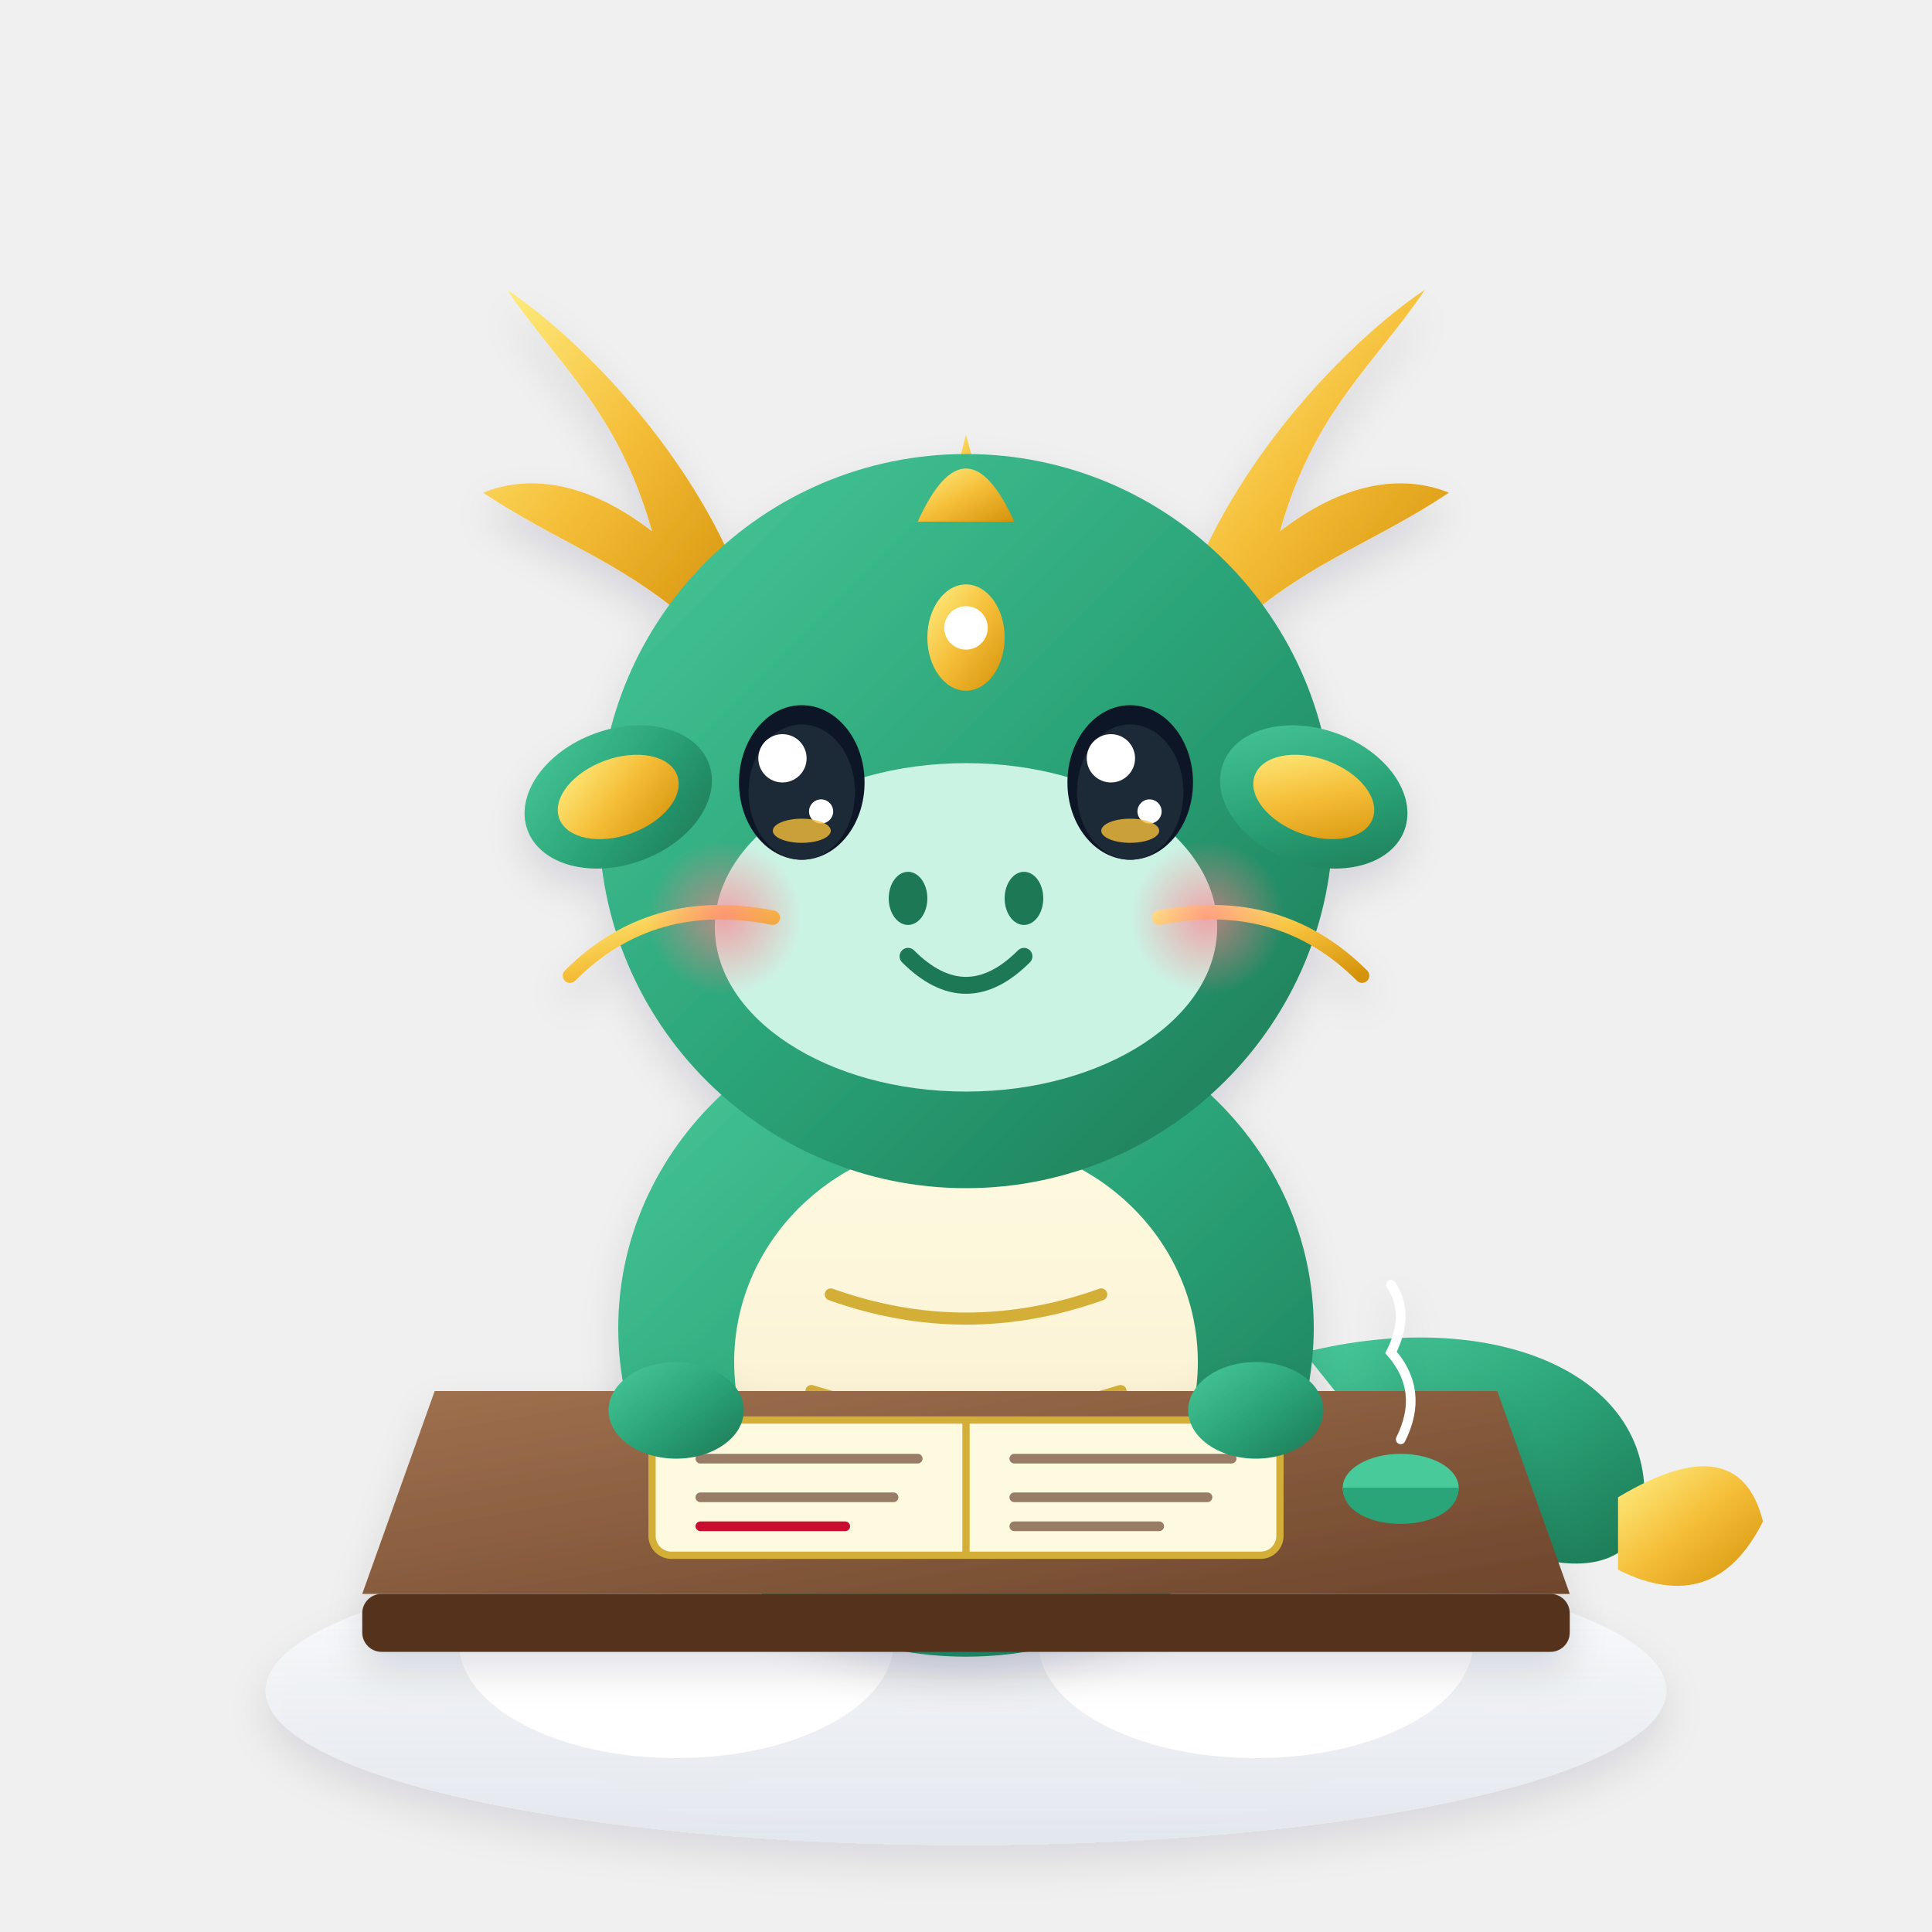
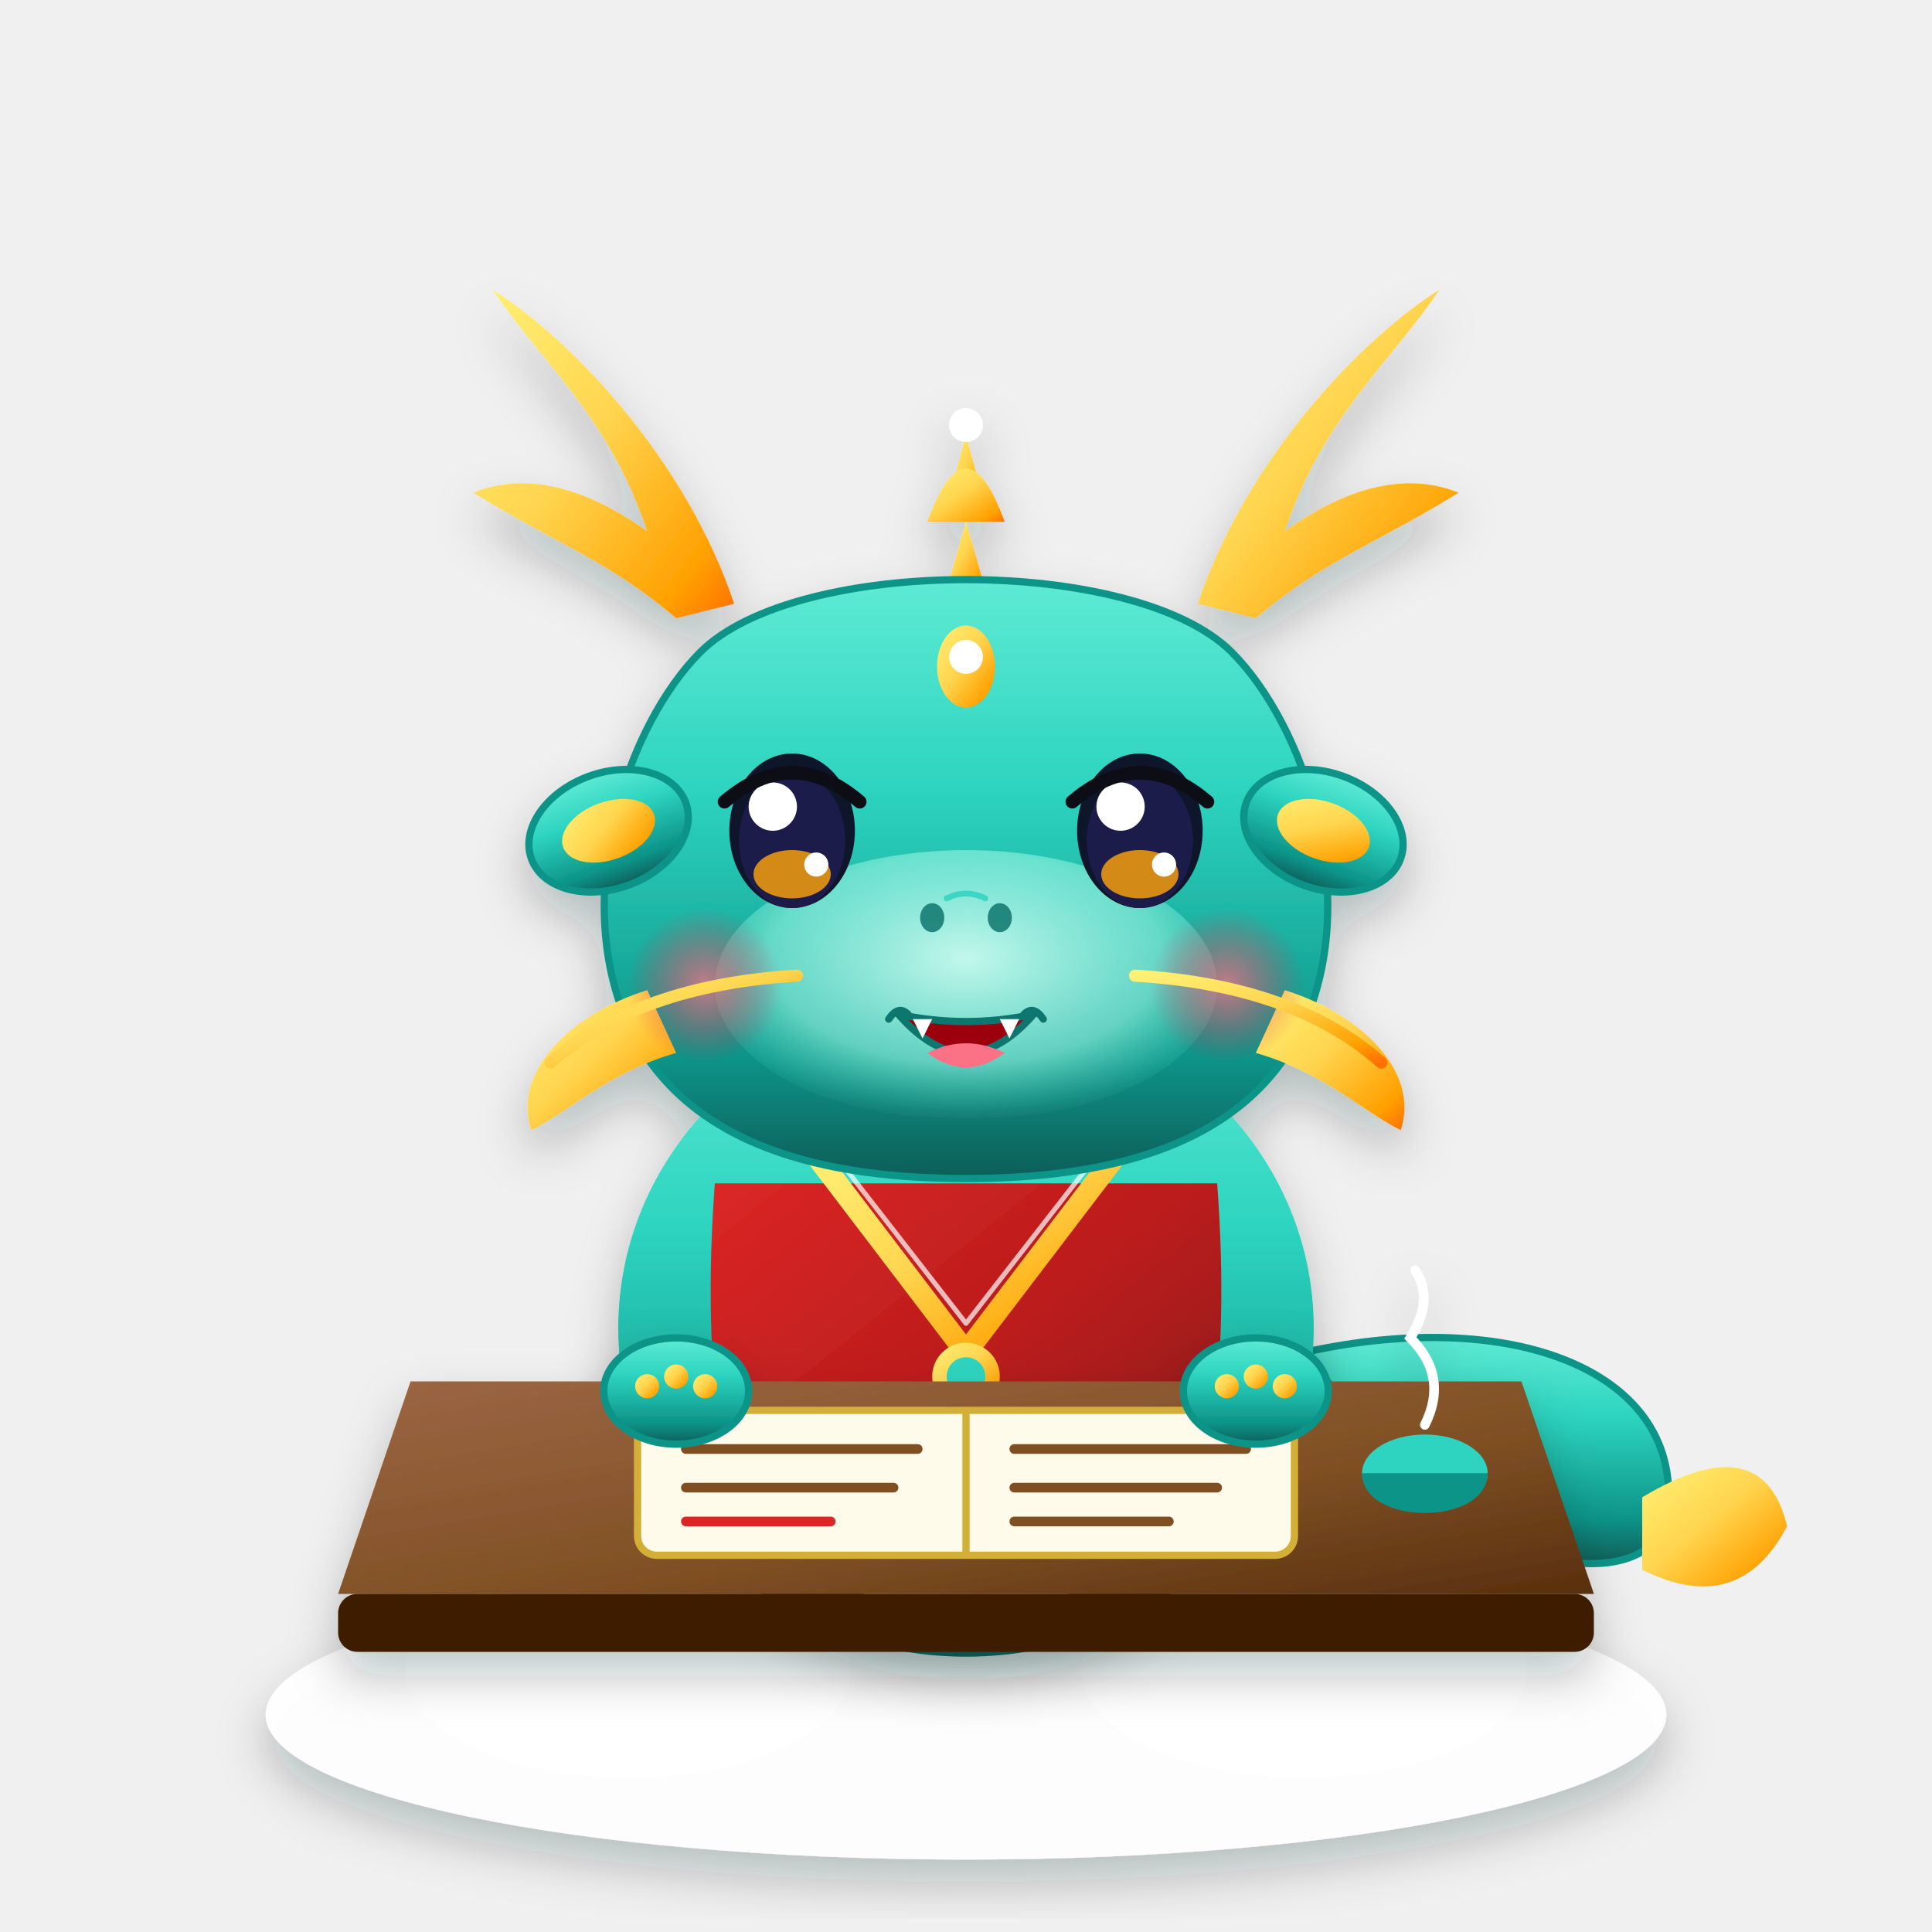
<svg xmlns="http://www.w3.org/2000/svg" viewBox="0 0 400 400" width="100%" height="100%">
  <defs>
-     <linearGradient id="dragonJade" x1="0%" y1="0%" x2="100%" y2="100%">
-       <stop offset="0%" stop-color="#48ca9b" />
-       <stop offset="50%" stop-color="#2ca579" />
-       <stop offset="100%" stop-color="#1b7855" />
+     <linearGradient id="loadSkin" x1="0%" y1="0%" x2="0%" y2="100%">
+       <stop offset="0%" stop-color="#5eead4" />
+       <stop offset="35%" stop-color="#2dd4bf" />
+       <stop offset="80%" stop-color="#0d9488" />
+       <stop offset="100%" stop-color="#115e59" />
    </linearGradient>
-     <linearGradient id="dragonGold" x1="0%" y1="0%" x2="100%" y2="100%">
-       <stop offset="0%" stop-color="#fff085" />
-       <stop offset="50%" stop-color="#f5be38" />
-       <stop offset="100%" stop-color="#d4920a" />
+     <linearGradient id="scholarRobe" x1="0%" y1="0%" x2="100%" y2="100%">
+       <stop offset="0%" stop-color="#dc2626" />
+       <stop offset="50%" stop-color="#b91c1c" />
+       <stop offset="100%" stop-color="#7f1d1d" />
    </linearGradient>
-     <linearGradient id="dragonBelly" x1="0%" y1="0%" x2="0%" y2="100%">
-       <stop offset="0%" stop-color="#fefae0" />
-       <stop offset="100%" stop-color="#faedcd" />
+     <linearGradient id="loadGold" x1="0%" y1="0%" x2="100%" y2="100%">
+       <stop offset="0%" stop-color="#fff176" />
+       <stop offset="45%" stop-color="#ffd54f" />
+       <stop offset="85%" stop-color="#ffa000" />
+       <stop offset="100%" stop-color="#ff6f00" />
    </linearGradient>
-     <linearGradient id="celestialCloud" x1="0%" y1="0%" x2="0%" y2="100%">
-       <stop offset="0%" stop-color="#ffffff" stop-opacity="0.95" />
-       <stop offset="100%" stop-color="#e2e8f0" stop-opacity="0.8" />
+     <linearGradient id="loadBelly" x1="0%" y1="0%" x2="0%" y2="100%">
+       <stop offset="0%" stop-color="#fffbeb" />
+       <stop offset="100%" stop-color="#fef3c7" />
    </linearGradient>
-     <linearGradient id="tableWood" x1="0%" y1="0%" x2="100%" y2="100%">
-       <stop offset="0%" stop-color="#a0714f" />
-       <stop offset="100%" stop-color="#6e462c" />
+     <radialGradient id="loadMuzzle" cx="50%" cy="40%" r="60%">
+       <stop offset="0%" stop-color="#ccfbf1" stop-opacity="0.95" />
+       <stop offset="65%" stop-color="#99f6e4" stop-opacity="0.6" />
+       <stop offset="100%" stop-color="#5eead4" stop-opacity="0" />
+     </radialGradient>
+     <radialGradient id="loadBlush" cx="50%" cy="50%" r="50%">
+       <stop offset="0%" stop-color="#fb7185" stop-opacity="0.75" />
+       <stop offset="60%" stop-color="#f43f5e" stop-opacity="0.3" />
+       <stop offset="100%" stop-color="#e11d48" stop-opacity="0" />
+     </radialGradient>
+     <linearGradient id="deskWood" x1="0%" y1="0%" x2="100%" y2="100%">
+       <stop offset="0%" stop-color="#9c6644" />
+       <stop offset="60%" stop-color="#7f4f24" />
+       <stop offset="100%" stop-color="#582f0e" />
    </linearGradient>
-     <radialGradient id="dragonBlush" cx="50%" cy="50%" r="50%">
-       <stop offset="0%" stop-color="#ff7b89" stop-opacity="0.65" />
-       <stop offset="100%" stop-color="#ff7b89" stop-opacity="0" />
-     </radialGradient>
-     <filter id="softShadow" x="-20%" y="-20%" width="140%" height="140%">
-       <feDropShadow dx="0" dy="4" stdDeviation="4" flood-color="#0f172a" flood-opacity="0.12" />
+     <filter id="softDrop" x="-20%" y="-20%" width="140%" height="140%">
+       <feDropShadow dx="0" dy="5" stdDeviation="5" flood-color="#0f172a" flood-opacity="0.25" />
    </filter>
  </defs>
  <style>
    .dragon-breathe {
-       animation: dragonFloat 3.8s ease-in-out infinite;
-       transform-origin: 200px 280px;
+       animation: dragonSway 3.8s ease-in-out infinite;
+       transform-origin: 200px 290px;
    }
-     .dragon-antlers {
-       animation: antlerSway 4.2s ease-in-out infinite;
-       transform-origin: 200px 130px;
+     .antlers-sway {
+       animation: antlerWave 4.2s ease-in-out infinite;
+       transform-origin: 200px 120px;
    }
-     .dragon-blink {
-       animation: eyeBlink 4s ease-in-out infinite;
+     .eyes-blink {
+       animation: blinkEyes 4.2s ease-in-out infinite;
      transform-origin: 200px 172px;
    }
    .tail-wag {
-       animation: tailSway 3.2s ease-in-out infinite;
-       transform-origin: 280px 290px;
+       animation: tailCheer 3.2s ease-in-out infinite;
+       transform-origin: 275px 295px;
    }
    .tea-steam {
-       animation: steamRise 3s ease-in-out infinite;
+       animation: steamFloat 3s ease-in-out infinite;
      transform-origin: 290px 285px;
    }

-     @keyframes dragonFloat {
+     @keyframes dragonSway {
      0%, 100% { transform: translateY(0px) scale(1); }
      50% { transform: translateY(-5px) scale(1.01); }
    }
-     @keyframes antlerSway {
+     @keyframes antlerWave {
      0%, 100% { transform: rotate(0deg); }
      50% { transform: rotate(1.5deg); }
    }
-     @keyframes tailSway {
+     @keyframes tailCheer {
      0%, 100% { transform: rotate(0deg); }
-       50% { transform: rotate(6deg); }
+       50% { transform: rotate(7deg); }
    }
-     @keyframes eyeBlink {
+     @keyframes blinkEyes {
      0%, 94%, 98%, 100% { transform: scaleY(1); }
-       96% { transform: scaleY(0.1); }
+       96% { transform: scaleY(0.12); }
    }
-     @keyframes steamRise {
-       0% { opacity: 0; transform: translateY(4px) scale(0.85); }
+     @keyframes steamFloat {
+       0% { opacity: 0; transform: translateY(3px) scale(0.85); }
      50% { opacity: 0.65; transform: translateY(-4px) scale(1); }
      100% { opacity: 0; transform: translateY(-12px) scale(1.15); }
    }
  </style>
-   <g filter="url(#softShadow)">
-     <ellipse cx="200" cy="350" rx="145" ry="32" fill="url(#celestialCloud)" />
-     <ellipse cx="140" cy="340" rx="45" ry="24" fill="#ffffff" />
-     <ellipse cx="260" cy="340" rx="45" ry="24" fill="#ffffff" />
+   <g filter="url(#softDrop)">
+     <ellipse cx="200" cy="355" rx="145" ry="30" fill="#ffffff" opacity="0.95" />
+     <ellipse cx="130" cy="346" rx="46" ry="22" fill="#ffffff" />
+     <ellipse cx="270" cy="346" rx="46" ry="22" fill="#ffffff" />
  </g>
  <g class="tail-wag">
-     <path d="M 270 280 C 310 270, 345 285, 340 315 C 335 330, 310 325, 290 305 Z" fill="url(#dragonJade)" />
-     <path d="M 335 310 Q 360 295 365 315 Q 355 335 335 325 Z" fill="url(#dragonGold)" />
+     <path d="M 270 280 C 315 270, 350 285, 345 315 C 340 330, 310 325, 290 305 Z" fill="url(#loadSkin)" stroke="#0d9488" stroke-width="1.5" />
+     <path d="M 340 310 Q 365 295 370 316 Q 360 335 340 325 Z" fill="url(#loadGold)" />
  </g>
-   <g class="dragon-breathe" filter="url(#softShadow)">
-     <ellipse cx="200" cy="275" rx="72" ry="68" fill="url(#dragonJade)" />
-     <ellipse cx="200" cy="282" rx="48" ry="46" fill="url(#dragonBelly)" />
-     <path d="M 172 268 Q 200 278 228 268" fill="none" stroke="#d4af37" stroke-width="2.5" stroke-linecap="round" />
-     <path d="M 168 288 Q 200 298 232 288" fill="none" stroke="#d4af37" stroke-width="2.5" stroke-linecap="round" />
-     <path d="M 175 308 Q 200 318 225 308" fill="none" stroke="#d4af37" stroke-width="2.5" stroke-linecap="round" />
-     <polygon points="196,105 204,105 200,90" fill="url(#dragonGold)" />
-     <polygon points="196,122 204,122 200,108" fill="url(#dragonGold)" />
-     <g class="dragon-antlers">
-       <path d="M 155 125 C 145 95, 120 70, 105 60 C 115 75, 128 85, 135 110 C 122 100, 110 98, 100 102 C 115 112, 128 116, 142 128 Z" fill="url(#dragonGold)" />
-       <path d="M 245 125 C 255 95, 280 70, 295 60 C 285 75, 272 85, 265 110 C 278 100, 290 98, 300 102 C 285 112, 272 116, 258 128 Z" fill="url(#dragonGold)" />
+   <g class="dragon-breathe" filter="url(#softDrop)">
+     <ellipse cx="200" cy="275" rx="72" ry="68" fill="url(#loadSkin)" />
+     <path d="M 148 245 C 145 285, 150 315, 160 330 L 240 330 C 250 315, 255 285, 252 245 Z" fill="url(#scholarRobe)" />
+     <path d="M 168 238 L 200 280 L 232 238" fill="none" stroke="url(#loadGold)" stroke-width="4.5" stroke-linecap="round" stroke-linejoin="round" />
+     <path d="M 172 238 L 200 274 L 228 238" fill="none" stroke="#ffffff" stroke-width="1" stroke-linecap="round" stroke-linejoin="round" opacity="0.7" />
+     <circle cx="200" cy="285" r="7" fill="url(#loadGold)" />
+     <circle cx="200" cy="285" r="4" fill="#2dd4bf" />
+     <line x1="200" y1="292" x2="200" y2="305" stroke="url(#loadGold)" stroke-width="2" />
+     <polygon points="197,305 203,305 200,314" fill="#dc2626" />
+     <ellipse cx="200" cy="318" rx="32" ry="16" fill="url(#loadBelly)" />
+     <path d="M 185 316 Q 200 322 215 316" fill="none" stroke="#d4af37" stroke-width="2" stroke-linecap="round" />
+     <polygon points="196,105 204,105 200,90" fill="url(#loadGold)" />
+     <polygon points="196,122 204,122 200,108" fill="url(#loadGold)" />
+     <g class="antlers-sway">
+       <path d="M 152 125 C 142 95, 118 70, 102 60 C 112 75, 126 86, 134 110 C 120 100, 108 98, 98 102 C 114 112, 126 116, 140 128 Z" fill="url(#loadGold)" />
+       <path d="M 248 125 C 258 95, 282 70, 298 60 C 288 75, 274 86, 266 110 C 280 100, 292 98, 302 102 C 286 112, 274 116, 260 128 Z" fill="url(#loadGold)" />
+       <path d="M 192 108 Q 200 86 208 108 Z" fill="url(#loadGold)" />
+       <circle cx="200" cy="88" r="3.5" fill="#ffffff" />
    </g>
-     <circle cx="200" cy="170" r="76" fill="url(#dragonJade)" />
-     <ellipse cx="128" cy="165" rx="20" ry="14" fill="url(#dragonJade)" transform="rotate(-20 128 165)" />
-     <ellipse cx="128" cy="165" rx="13" ry="8" fill="url(#dragonGold)" transform="rotate(-20 128 165)" />
-     <ellipse cx="272" cy="165" rx="20" ry="14" fill="url(#dragonJade)" transform="rotate(20 272 165)" />
-     <ellipse cx="272" cy="165" rx="13" ry="8" fill="url(#dragonGold)" transform="rotate(20 272 165)" />
-     <ellipse cx="200" cy="192" rx="52" ry="34" fill="#cbf3e4" />
-     <ellipse cx="188" cy="186" rx="4" ry="5.5" fill="#1b7855" />
-     <ellipse cx="212" cy="186" rx="4" ry="5.5" fill="#1b7855" />
-     <path d="M 188 198 Q 200 210 212 198" fill="none" stroke="#1b7855" stroke-width="3.5" stroke-linecap="round" />
-     <path d="M 160 190 Q 135 185 118 202" fill="none" stroke="url(#dragonGold)" stroke-width="3" stroke-linecap="round" />
-     <path d="M 240 190 Q 265 185 282 202" fill="none" stroke="url(#dragonGold)" stroke-width="3" stroke-linecap="round" />
-     <circle cx="150" cy="190" r="16" fill="url(#dragonBlush)" />
-     <circle cx="250" cy="190" r="16" fill="url(#dragonBlush)" />
-     <ellipse cx="200" cy="132" rx="8" ry="11" fill="url(#dragonGold)" />
-     <circle cx="200" cy="130" r="4.5" fill="#ffffff" />
-     <g class="dragon-blink">
-       <ellipse cx="166" cy="162" rx="13" ry="16" fill="#111827" />
-       <ellipse cx="166" cy="164" rx="11" ry="14" fill="#1f2937" />
-       <circle cx="162" cy="157" r="5" fill="#ffffff" />
-       <circle cx="170" cy="168" r="2.5" fill="#ffffff" />
-       <ellipse cx="166" cy="172" rx="6" ry="2.5" fill="#f5be38" opacity="0.8" />
-       <ellipse cx="234" cy="162" rx="13" ry="16" fill="#111827" />
-       <ellipse cx="234" cy="164" rx="11" ry="14" fill="#1f2937" />
-       <circle cx="230" cy="157" r="5" fill="#ffffff" />
-       <circle cx="238" cy="168" r="2.5" fill="#ffffff" />
-       <ellipse cx="234" cy="172" rx="6" ry="2.5" fill="#f5be38" opacity="0.8" />
+     <path d="M 145 135 C 130 150, 118 185, 130 212 C 142 238, 172 244, 200 244 C 228 244, 258 238, 270 212 C 282 185, 270 150, 255 135 C 235 115, 165 115, 145 135 Z" fill="url(#loadSkin)" stroke="#0d9488" stroke-width="1.5" />
+     <path d="M 134 205 C 118 210, 106 222, 110 234 C 118 230, 126 222, 140 218 Z" fill="url(#loadGold)" />
+     <path d="M 266 205 C 282 210, 294 222, 290 234 C 282 230, 274 222, 260 218 Z" fill="url(#loadGold)" />
+     <ellipse cx="126" cy="172" rx="17" ry="12" fill="url(#loadSkin)" stroke="#0d9488" stroke-width="1.5" transform="rotate(-20 126 172)" />
+     <ellipse cx="126" cy="172" rx="10" ry="6" fill="url(#loadGold)" transform="rotate(-20 126 172)" />
+     <ellipse cx="274" cy="172" rx="17" ry="12" fill="url(#loadSkin)" stroke="#0d9488" stroke-width="1.5" transform="rotate(20 274 172)" />
+     <ellipse cx="274" cy="172" rx="10" ry="6" fill="url(#loadGold)" transform="rotate(20 274 172)" />
+     <ellipse cx="200" cy="204" rx="52" ry="28" fill="url(#loadMuzzle)" />
+     <circle cx="146" cy="204" r="16" fill="url(#loadBlush)" />
+     <circle cx="254" cy="204" r="16" fill="url(#loadBlush)" />
+     <path d="M 165 202 Q 132 204 114 220" fill="none" stroke="url(#loadGold)" stroke-width="2.5" stroke-linecap="round" />
+     <path d="M 235 202 Q 268 204 286 220" fill="none" stroke="url(#loadGold)" stroke-width="2.5" stroke-linecap="round" />
+     <g opacity="0.85">
+       <ellipse cx="193" cy="190" rx="2.5" ry="3" fill="#0f766e" />
+       <ellipse cx="207" cy="190" rx="2.5" ry="3" fill="#0f766e" />
+       <path d="M 196 186 Q 200 184 204 186" fill="none" stroke="#2dd4bf" stroke-width="1.2" stroke-linecap="round" />
    </g>
-     <path d="M 190 108 Q 200 86 210 108 Z" fill="url(#dragonGold)" />
+     <path d="M 186 210 Q 200 226 214 210 Q 200 213 186 210 Z" fill="#9d0208" stroke="#0f766e" stroke-width="1.5" stroke-linejoin="round" />
+     <path d="M 192 218 Q 200 224 208 218 Q 200 214 192 218 Z" fill="#fb7185" />
+     <polygon points="189,211 193,211 191,215" fill="#ffffff" />
+     <polygon points="207,211 211,211 209,215" fill="#ffffff" />
+     <path d="M 184 211 Q 186 208 188 210" fill="none" stroke="#0f766e" stroke-width="1.5" stroke-linecap="round" />
+     <path d="M 216 211 Q 214 208 212 210" fill="none" stroke="#0f766e" stroke-width="1.5" stroke-linecap="round" />
+     <g class="eyes-blink">
+       <g>
+         <ellipse cx="164" cy="172" rx="13" ry="16" fill="#0f172a" />
+         <ellipse cx="164" cy="174" rx="11" ry="14" fill="#1e1b4b" />
+         <ellipse cx="164" cy="181" rx="8" ry="5" fill="#f59e0b" opacity="0.85" />
+         <circle cx="160" cy="167" r="5" fill="#ffffff" />
+         <circle cx="169" cy="179" r="2.5" fill="#ffffff" />
+         <path d="M 150 166 Q 164 154 178 166" fill="none" stroke="#090d16" stroke-width="2.8" stroke-linecap="round" />
+       </g>
+       <g>
+         <ellipse cx="236" cy="172" rx="13" ry="16" fill="#0f172a" />
+         <ellipse cx="236" cy="174" rx="11" ry="14" fill="#1e1b4b" />
+         <ellipse cx="236" cy="181" rx="8" ry="5" fill="#f59e0b" opacity="0.85" />
+         <circle cx="232" cy="167" r="5" fill="#ffffff" />
+         <circle cx="241" cy="179" r="2.5" fill="#ffffff" />
+         <path d="M 222 166 Q 236 154 250 166" fill="none" stroke="#090d16" stroke-width="2.8" stroke-linecap="round" />
+       </g>
+     </g>
+     <ellipse cx="200" cy="138" rx="6" ry="8.5" fill="url(#loadGold)" />
+     <circle cx="200" cy="136" r="3.5" fill="#ffffff" />
  </g>
-   <g filter="url(#softShadow)">
-     <path d="M 90 288 L 310 288 L 325 330 L 75 330 Z" fill="url(#tableWood)" />
-     <rect x="75" y="330" width="250" height="12" rx="4" fill="#54331d" />
-     <rect x="135" y="294" width="130" height="28" rx="4" fill="#fefae0" stroke="#d4af37" stroke-width="1.5" />
-     <line x1="200" y1="294" x2="200" y2="322" stroke="#d4af37" stroke-width="1.5" />
-     <line x1="145" y1="302" x2="190" y2="302" stroke="#997b66" stroke-width="2" stroke-linecap="round" />
-     <line x1="145" y1="310" x2="185" y2="310" stroke="#997b66" stroke-width="2" stroke-linecap="round" />
-     <line x1="145" y1="316" x2="175" y2="316" stroke="#c8102e" stroke-width="2" stroke-linecap="round" />
-     <line x1="210" y1="302" x2="255" y2="302" stroke="#997b66" stroke-width="2" stroke-linecap="round" />
-     <line x1="210" y1="310" x2="250" y2="310" stroke="#997b66" stroke-width="2" stroke-linecap="round" />
-     <line x1="210" y1="316" x2="240" y2="316" stroke="#997b66" stroke-width="2" stroke-linecap="round" />
-     <ellipse cx="140" cy="292" rx="14" ry="10" fill="url(#dragonJade)" />
-     <ellipse cx="260" cy="292" rx="14" ry="10" fill="url(#dragonJade)" />
-     <ellipse cx="290" cy="308" rx="12" ry="7" fill="#48ca9b" />
-     <path d="M 278 308 C 278 318, 302 318, 302 308 Z" fill="#2ca579" />
-     <path class="tea-steam" d="M 290 298 Q 295 288 288 280 Q 292 272 288 266" fill="none" stroke="#ffffff" stroke-width="2" stroke-linecap="round" />
+   <g filter="url(#softDrop)">
+     <path d="M 85 286 L 315 286 L 330 330 L 70 330 Z" fill="url(#deskWood)" />
+     <rect x="70" y="330" width="260" height="12" rx="4" fill="#3d1e03" />
+     <rect x="132" y="292" width="136" height="30" rx="4" fill="#fffbeb" stroke="#d4af37" stroke-width="1.5" />
+     <line x1="200" y1="292" x2="200" y2="322" stroke="#d4af37" stroke-width="1.5" />
+     <line x1="142" y1="300" x2="190" y2="300" stroke="#7f4f24" stroke-width="2" stroke-linecap="round" />
+     <line x1="142" y1="308" x2="185" y2="308" stroke="#7f4f24" stroke-width="2" stroke-linecap="round" />
+     <line x1="142" y1="315" x2="172" y2="315" stroke="#dc2626" stroke-width="2" stroke-linecap="round" />
+     <line x1="210" y1="300" x2="258" y2="300" stroke="#7f4f24" stroke-width="2" stroke-linecap="round" />
+     <line x1="210" y1="308" x2="252" y2="308" stroke="#7f4f24" stroke-width="2" stroke-linecap="round" />
+     <line x1="210" y1="315" x2="242" y2="315" stroke="#7f4f24" stroke-width="2" stroke-linecap="round" />
+     <ellipse cx="140" cy="288" rx="15" ry="11" fill="url(#loadSkin)" stroke="#0d9488" stroke-width="1.5" />
+     <circle cx="134" cy="287" r="2.5" fill="url(#loadGold)" />
+     <circle cx="140" cy="285" r="2.5" fill="url(#loadGold)" />
+     <circle cx="146" cy="287" r="2.5" fill="url(#loadGold)" />
+     <ellipse cx="260" cy="288" rx="15" ry="11" fill="url(#loadSkin)" stroke="#0d9488" stroke-width="1.5" />
+     <circle cx="254" cy="287" r="2.5" fill="url(#loadGold)" />
+     <circle cx="260" cy="285" r="2.5" fill="url(#loadGold)" />
+     <circle cx="266" cy="287" r="2.5" fill="url(#loadGold)" />
+     <ellipse cx="295" cy="305" rx="13" ry="8" fill="#2dd4bf" />
+     <path d="M 282 305 C 282 316, 308 316, 308 305 Z" fill="#0d9488" />
+     <path class="tea-steam" d="M 295 295 Q 300 285 292 277 Q 297 269 293 263" fill="none" stroke="#ffffff" stroke-width="2" stroke-linecap="round" />
  </g>
</svg>
